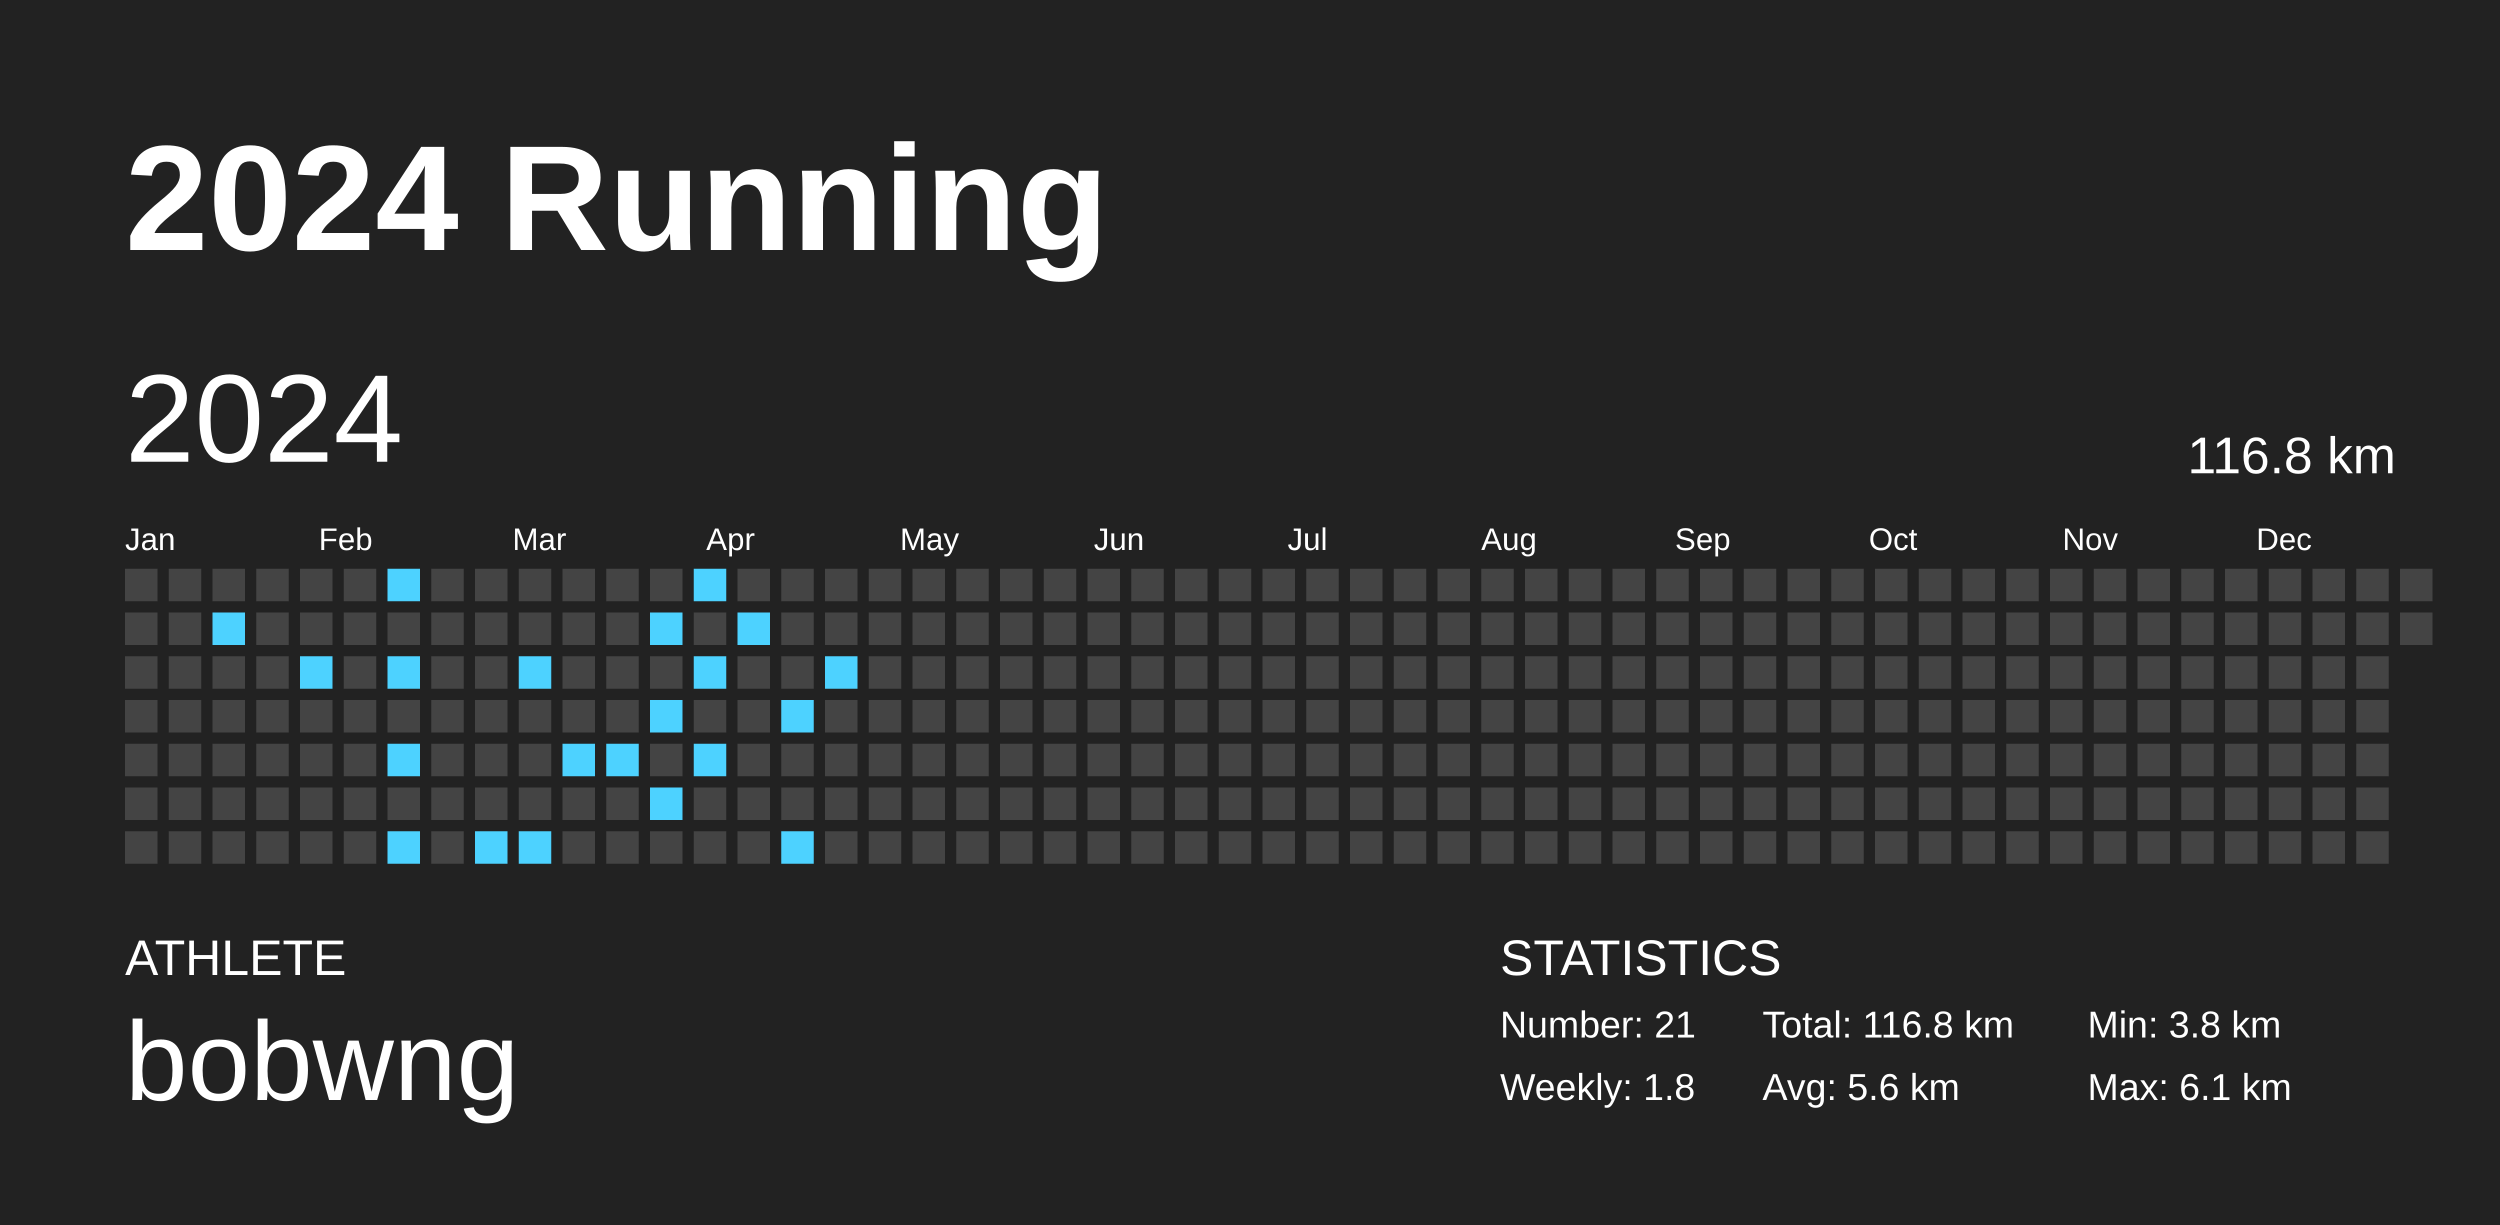
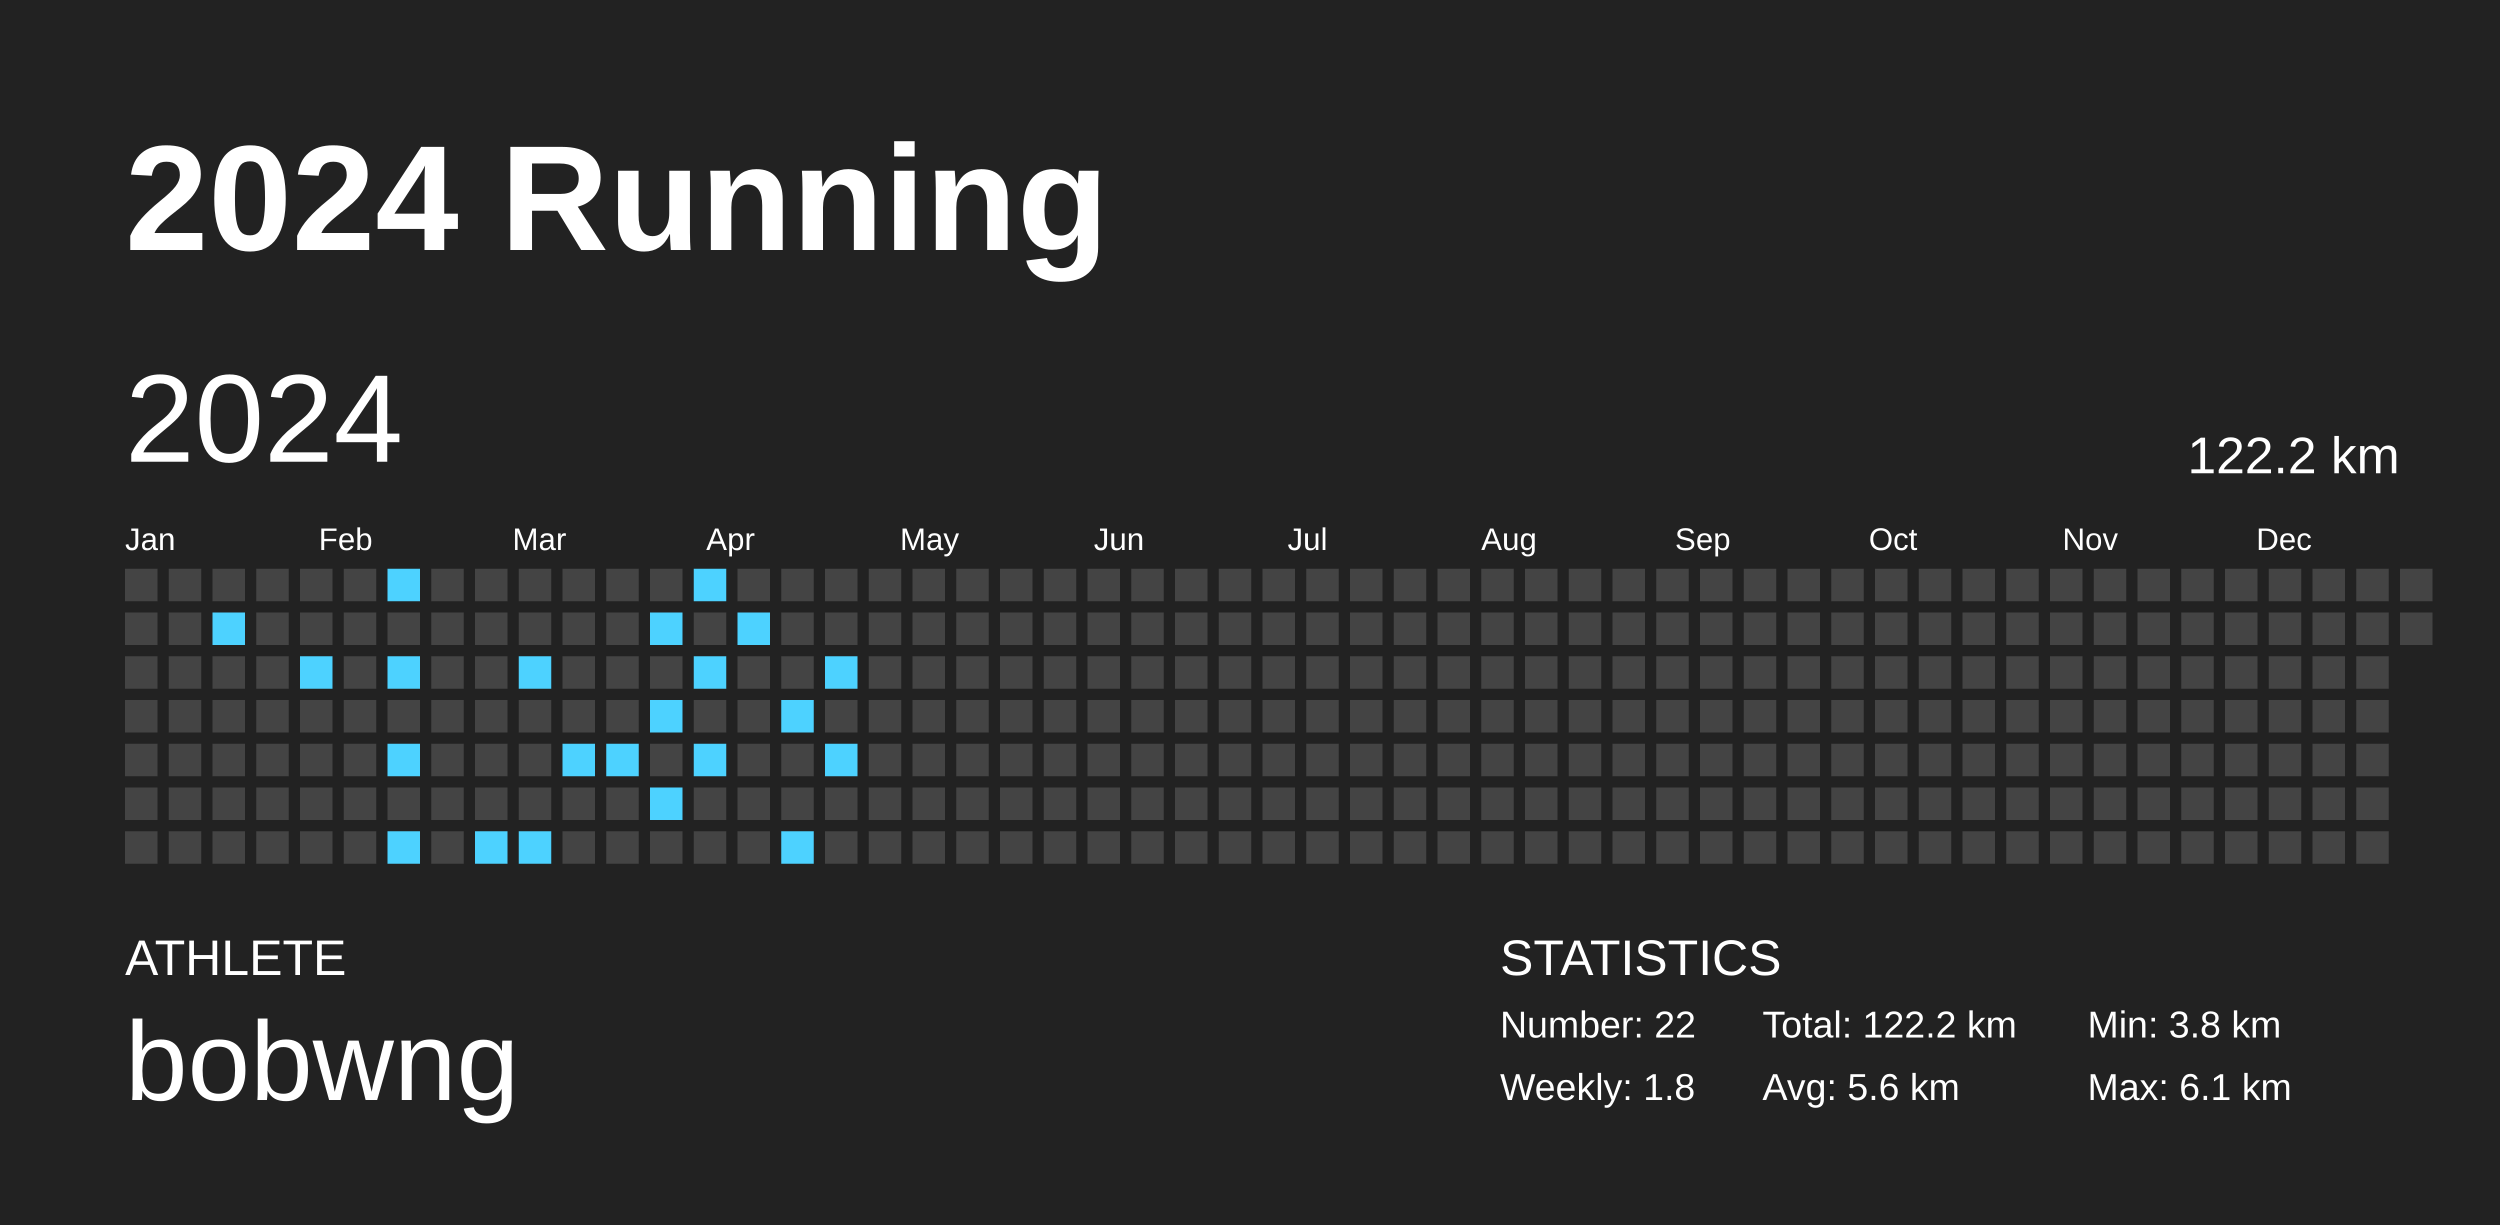
<svg xmlns="http://www.w3.org/2000/svg" baseProfile="full" height="98mm" version="1.1" viewBox="0,0,200,98" width="200mm">
  <defs />
  <rect fill="#222222" height="98" width="200" x="0" y="0" />
  <text fill="#FFFFFF" style="font-size:12px; font-family:Arial; font-weight:bold;" x="10" y="20">2024 Running</text>
  <text fill="#FFFFFF" style="font-size:4px; font-family:Arial" x="10" y="78">ATHLETE</text>
  <text fill="#FFFFFF" style="font-size:9px; font-family:Arial" x="10" y="88">bobwng</text>
  <text fill="#FFFFFF" style="font-size:4px; font-family:Arial" x="120" y="78">STATISTICS</text>
-   <text fill="#FFFFFF" style="font-size:3px; font-family:Arial" x="120" y="83">Number: 21</text>
+   <text fill="#FFFFFF" style="font-size:3px; font-family:Arial" x="120" y="83">Number: 22</text>
  <text fill="#FFFFFF" style="font-size:3px; font-family:Arial" x="120" y="88">Weekly: 1.8</text>
-   <text fill="#FFFFFF" style="font-size:3px; font-family:Arial" x="141" y="83">Total: 116.8 km</text>
+   <text fill="#FFFFFF" style="font-size:3px; font-family:Arial" x="141" y="83">Total: 122.2 km</text>
  <text fill="#FFFFFF" style="font-size:3px; font-family:Arial" x="141" y="88">Avg: 5.6 km</text>
  <text fill="#FFFFFF" style="font-size:3px; font-family:Arial" x="167" y="83">Min: 3.8 km</text>
  <text fill="#FFFFFF" style="font-size:3px; font-family:Arial" x="167" y="88">Max: 6.1 km</text>
  <text dominant-baseline="hanging" fill="#FFFFFF" style="font-size:10.0px; font-family:Arial;" x="10" y="30">2024</text>
-   <text dominant-baseline="hanging" fill="#FFFFFF" style="font-size:4.125px; font-family:Arial;" x="175" y="35">116.8 km</text>
+   <text dominant-baseline="hanging" fill="#FFFFFF" style="font-size:4.125px; font-family:Arial;" x="175" y="35">122.2 km</text>
  <text fill="#FFFFFF" style="font-size:2.5px; font-family:Arial" x="10.0" y="44">Jan</text>
  <text fill="#FFFFFF" style="font-size:2.5px; font-family:Arial" x="25.5" y="44">Feb</text>
  <text fill="#FFFFFF" style="font-size:2.5px; font-family:Arial" x="41.0" y="44">Mar</text>
  <text fill="#FFFFFF" style="font-size:2.5px; font-family:Arial" x="56.5" y="44">Apr</text>
  <text fill="#FFFFFF" style="font-size:2.5px; font-family:Arial" x="72.0" y="44">May</text>
  <text fill="#FFFFFF" style="font-size:2.5px; font-family:Arial" x="87.5" y="44">Jun</text>
  <text fill="#FFFFFF" style="font-size:2.5px; font-family:Arial" x="103.0" y="44">Jul</text>
  <text fill="#FFFFFF" style="font-size:2.5px; font-family:Arial" x="118.5" y="44">Aug</text>
  <text fill="#FFFFFF" style="font-size:2.5px; font-family:Arial" x="134.0" y="44">Sep</text>
  <text fill="#FFFFFF" style="font-size:2.5px; font-family:Arial" x="149.5" y="44">Oct</text>
  <text fill="#FFFFFF" style="font-size:2.5px; font-family:Arial" x="165.0" y="44">Nov</text>
  <text fill="#FFFFFF" style="font-size:2.5px; font-family:Arial" x="180.5" y="44">Dec</text>
  <rect fill="#444444" height="2.6" width="2.6" x="10.0" y="45.5" />
  <rect fill="#444444" height="2.6" width="2.6" x="10.0" y="49.0" />
  <rect fill="#444444" height="2.6" width="2.6" x="10.0" y="52.5" />
  <rect fill="#444444" height="2.6" width="2.6" x="10.0" y="56.0" />
  <rect fill="#444444" height="2.6" width="2.6" x="10.0" y="59.5" />
  <rect fill="#444444" height="2.6" width="2.6" x="10.0" y="63.0" />
  <rect fill="#444444" height="2.6" width="2.6" x="10.0" y="66.5" />
  <rect fill="#444444" height="2.6" width="2.6" x="13.5" y="45.5" />
  <rect fill="#444444" height="2.6" width="2.6" x="13.5" y="49.0" />
  <rect fill="#444444" height="2.6" width="2.6" x="13.5" y="52.5" />
  <rect fill="#444444" height="2.6" width="2.6" x="13.5" y="56.0" />
  <rect fill="#444444" height="2.6" width="2.6" x="13.5" y="59.5" />
  <rect fill="#444444" height="2.6" width="2.6" x="13.5" y="63.0" />
  <rect fill="#444444" height="2.6" width="2.6" x="13.5" y="66.5" />
  <rect fill="#444444" height="2.6" width="2.6" x="17.0" y="45.5" />
  <rect fill="#4dd2ff" height="2.6" width="2.6" x="17.0" y="49.0" />
  <rect fill="#444444" height="2.6" width="2.6" x="17.0" y="52.5" />
  <rect fill="#444444" height="2.6" width="2.6" x="17.0" y="56.0" />
  <rect fill="#444444" height="2.6" width="2.6" x="17.0" y="59.5" />
  <rect fill="#444444" height="2.6" width="2.6" x="17.0" y="63.0" />
  <rect fill="#444444" height="2.6" width="2.6" x="17.0" y="66.5" />
  <rect fill="#444444" height="2.6" width="2.6" x="20.5" y="45.5" />
  <rect fill="#444444" height="2.6" width="2.6" x="20.5" y="49.0" />
  <rect fill="#444444" height="2.6" width="2.6" x="20.5" y="52.5" />
  <rect fill="#444444" height="2.6" width="2.6" x="20.5" y="56.0" />
  <rect fill="#444444" height="2.6" width="2.6" x="20.5" y="59.5" />
  <rect fill="#444444" height="2.6" width="2.6" x="20.5" y="63.0" />
  <rect fill="#444444" height="2.6" width="2.6" x="20.5" y="66.5" />
  <rect fill="#444444" height="2.6" width="2.6" x="24.0" y="45.5" />
  <rect fill="#444444" height="2.6" width="2.6" x="24.0" y="49.0" />
  <rect fill="#4dd2ff" height="2.6" width="2.6" x="24.0" y="52.5" />
  <rect fill="#444444" height="2.6" width="2.6" x="24.0" y="56.0" />
  <rect fill="#444444" height="2.6" width="2.6" x="24.0" y="59.5" />
  <rect fill="#444444" height="2.6" width="2.6" x="24.0" y="63.0" />
  <rect fill="#444444" height="2.6" width="2.6" x="24.0" y="66.5" />
  <rect fill="#444444" height="2.6" width="2.6" x="27.5" y="45.5" />
  <rect fill="#444444" height="2.6" width="2.6" x="27.5" y="49.0" />
  <rect fill="#444444" height="2.6" width="2.6" x="27.5" y="52.5" />
  <rect fill="#444444" height="2.6" width="2.6" x="27.5" y="56.0" />
  <rect fill="#444444" height="2.6" width="2.6" x="27.5" y="59.5" />
  <rect fill="#444444" height="2.6" width="2.6" x="27.5" y="63.0" />
  <rect fill="#444444" height="2.6" width="2.6" x="27.5" y="66.5" />
  <rect fill="#4dd2ff" height="2.6" width="2.6" x="31.0" y="45.5" />
  <rect fill="#444444" height="2.6" width="2.6" x="31.0" y="49.0" />
  <rect fill="#4dd2ff" height="2.6" width="2.6" x="31.0" y="52.5" />
  <rect fill="#444444" height="2.6" width="2.6" x="31.0" y="56.0" />
  <rect fill="#4dd2ff" height="2.6" width="2.6" x="31.0" y="59.5" />
  <rect fill="#444444" height="2.6" width="2.6" x="31.0" y="63.0" />
  <rect fill="#4dd2ff" height="2.6" width="2.6" x="31.0" y="66.5" />
  <rect fill="#444444" height="2.6" width="2.6" x="34.5" y="45.5" />
  <rect fill="#444444" height="2.6" width="2.6" x="34.5" y="49.0" />
  <rect fill="#444444" height="2.6" width="2.6" x="34.5" y="52.5" />
  <rect fill="#444444" height="2.6" width="2.6" x="34.5" y="56.0" />
  <rect fill="#444444" height="2.6" width="2.6" x="34.5" y="59.5" />
  <rect fill="#444444" height="2.6" width="2.6" x="34.5" y="63.0" />
  <rect fill="#444444" height="2.6" width="2.6" x="34.5" y="66.5" />
  <rect fill="#444444" height="2.6" width="2.6" x="38.0" y="45.5" />
  <rect fill="#444444" height="2.6" width="2.6" x="38.0" y="49.0" />
  <rect fill="#444444" height="2.6" width="2.6" x="38.0" y="52.5" />
  <rect fill="#444444" height="2.6" width="2.6" x="38.0" y="56.0" />
  <rect fill="#444444" height="2.6" width="2.6" x="38.0" y="59.5" />
  <rect fill="#444444" height="2.6" width="2.6" x="38.0" y="63.0" />
  <rect fill="#4dd2ff" height="2.6" width="2.6" x="38.0" y="66.5" />
  <rect fill="#444444" height="2.6" width="2.6" x="41.5" y="45.5" />
  <rect fill="#444444" height="2.6" width="2.6" x="41.5" y="49.0" />
  <rect fill="#4dd2ff" height="2.6" width="2.6" x="41.5" y="52.5" />
  <rect fill="#444444" height="2.6" width="2.6" x="41.5" y="56.0" />
  <rect fill="#444444" height="2.6" width="2.6" x="41.5" y="59.5" />
  <rect fill="#444444" height="2.6" width="2.6" x="41.5" y="63.0" />
  <rect fill="#4dd2ff" height="2.6" width="2.6" x="41.5" y="66.5" />
  <rect fill="#444444" height="2.6" width="2.6" x="45.0" y="45.5" />
  <rect fill="#444444" height="2.6" width="2.6" x="45.0" y="49.0" />
  <rect fill="#444444" height="2.6" width="2.6" x="45.0" y="52.5" />
  <rect fill="#444444" height="2.6" width="2.6" x="45.0" y="56.0" />
  <rect fill="#4dd2ff" height="2.6" width="2.6" x="45.0" y="59.5" />
  <rect fill="#444444" height="2.6" width="2.6" x="45.0" y="63.0" />
  <rect fill="#444444" height="2.6" width="2.6" x="45.0" y="66.5" />
  <rect fill="#444444" height="2.6" width="2.6" x="48.5" y="45.5" />
  <rect fill="#444444" height="2.6" width="2.6" x="48.5" y="49.0" />
  <rect fill="#444444" height="2.6" width="2.6" x="48.5" y="52.5" />
  <rect fill="#444444" height="2.6" width="2.6" x="48.5" y="56.0" />
  <rect fill="#4dd2ff" height="2.6" width="2.6" x="48.5" y="59.5" />
  <rect fill="#444444" height="2.6" width="2.6" x="48.5" y="63.0" />
  <rect fill="#444444" height="2.6" width="2.6" x="48.5" y="66.5" />
  <rect fill="#444444" height="2.6" width="2.6" x="52.0" y="45.5" />
  <rect fill="#4dd2ff" height="2.6" width="2.6" x="52.0" y="49.0" />
  <rect fill="#444444" height="2.6" width="2.6" x="52.0" y="52.5" />
  <rect fill="#4dd2ff" height="2.6" width="2.6" x="52.0" y="56.0" />
  <rect fill="#444444" height="2.6" width="2.6" x="52.0" y="59.5" />
  <rect fill="#4dd2ff" height="2.6" width="2.6" x="52.0" y="63.0" />
  <rect fill="#444444" height="2.6" width="2.6" x="52.0" y="66.5" />
  <rect fill="#4dd2ff" height="2.6" width="2.6" x="55.5" y="45.5" />
  <rect fill="#444444" height="2.6" width="2.6" x="55.5" y="49.0" />
  <rect fill="#4dd2ff" height="2.6" width="2.6" x="55.5" y="52.5" />
  <rect fill="#444444" height="2.6" width="2.6" x="55.5" y="56.0" />
  <rect fill="#4dd2ff" height="2.6" width="2.6" x="55.5" y="59.5" />
  <rect fill="#444444" height="2.6" width="2.6" x="55.5" y="63.0" />
  <rect fill="#444444" height="2.6" width="2.6" x="55.5" y="66.5" />
  <rect fill="#444444" height="2.6" width="2.6" x="59.0" y="45.5" />
  <rect fill="#4dd2ff" height="2.6" width="2.6" x="59.0" y="49.0" />
  <rect fill="#444444" height="2.6" width="2.6" x="59.0" y="52.5" />
  <rect fill="#444444" height="2.6" width="2.6" x="59.0" y="56.0" />
  <rect fill="#444444" height="2.6" width="2.6" x="59.0" y="59.5" />
  <rect fill="#444444" height="2.6" width="2.6" x="59.0" y="63.0" />
  <rect fill="#444444" height="2.6" width="2.6" x="59.0" y="66.5" />
  <rect fill="#444444" height="2.6" width="2.6" x="62.5" y="45.5" />
  <rect fill="#444444" height="2.6" width="2.6" x="62.5" y="49.0" />
  <rect fill="#444444" height="2.6" width="2.6" x="62.5" y="52.5" />
  <rect fill="#4dd2ff" height="2.6" width="2.6" x="62.5" y="56.0" />
  <rect fill="#444444" height="2.6" width="2.6" x="62.5" y="59.5" />
  <rect fill="#444444" height="2.6" width="2.6" x="62.5" y="63.0" />
  <rect fill="#4dd2ff" height="2.6" width="2.6" x="62.5" y="66.5" />
  <rect fill="#444444" height="2.6" width="2.6" x="66.0" y="45.5" />
  <rect fill="#444444" height="2.6" width="2.6" x="66.0" y="49.0" />
  <rect fill="#4dd2ff" height="2.6" width="2.6" x="66.0" y="52.5" />
  <rect fill="#444444" height="2.6" width="2.6" x="66.0" y="56.0" />
-   <rect fill="#444444" height="2.6" width="2.6" x="66.0" y="59.5" />
+   <rect fill="#4dd2ff" height="2.6" width="2.6" x="66.0" y="59.5" />
  <rect fill="#444444" height="2.6" width="2.6" x="66.0" y="63.0" />
  <rect fill="#444444" height="2.6" width="2.6" x="66.0" y="66.5" />
  <rect fill="#444444" height="2.6" width="2.6" x="69.5" y="45.5" />
  <rect fill="#444444" height="2.6" width="2.6" x="69.5" y="49.0" />
  <rect fill="#444444" height="2.6" width="2.6" x="69.5" y="52.5" />
  <rect fill="#444444" height="2.6" width="2.6" x="69.5" y="56.0" />
  <rect fill="#444444" height="2.6" width="2.6" x="69.5" y="59.5" />
  <rect fill="#444444" height="2.6" width="2.6" x="69.5" y="63.0" />
  <rect fill="#444444" height="2.6" width="2.6" x="69.5" y="66.5" />
  <rect fill="#444444" height="2.6" width="2.6" x="73.0" y="45.5" />
  <rect fill="#444444" height="2.6" width="2.6" x="73.0" y="49.0" />
  <rect fill="#444444" height="2.6" width="2.6" x="73.0" y="52.5" />
  <rect fill="#444444" height="2.6" width="2.6" x="73.0" y="56.0" />
  <rect fill="#444444" height="2.6" width="2.6" x="73.0" y="59.5" />
  <rect fill="#444444" height="2.6" width="2.6" x="73.0" y="63.0" />
  <rect fill="#444444" height="2.6" width="2.6" x="73.0" y="66.5" />
  <rect fill="#444444" height="2.6" width="2.6" x="76.5" y="45.5" />
  <rect fill="#444444" height="2.6" width="2.6" x="76.5" y="49.0" />
  <rect fill="#444444" height="2.6" width="2.6" x="76.5" y="52.5" />
  <rect fill="#444444" height="2.6" width="2.6" x="76.5" y="56.0" />
  <rect fill="#444444" height="2.6" width="2.6" x="76.5" y="59.5" />
  <rect fill="#444444" height="2.6" width="2.6" x="76.5" y="63.0" />
  <rect fill="#444444" height="2.6" width="2.6" x="76.5" y="66.5" />
  <rect fill="#444444" height="2.6" width="2.6" x="80.0" y="45.5" />
  <rect fill="#444444" height="2.6" width="2.6" x="80.0" y="49.0" />
  <rect fill="#444444" height="2.6" width="2.6" x="80.0" y="52.5" />
  <rect fill="#444444" height="2.6" width="2.6" x="80.0" y="56.0" />
  <rect fill="#444444" height="2.6" width="2.6" x="80.0" y="59.5" />
  <rect fill="#444444" height="2.6" width="2.6" x="80.0" y="63.0" />
  <rect fill="#444444" height="2.6" width="2.6" x="80.0" y="66.5" />
  <rect fill="#444444" height="2.6" width="2.6" x="83.5" y="45.5" />
  <rect fill="#444444" height="2.6" width="2.6" x="83.5" y="49.0" />
  <rect fill="#444444" height="2.6" width="2.6" x="83.5" y="52.5" />
  <rect fill="#444444" height="2.6" width="2.6" x="83.5" y="56.0" />
  <rect fill="#444444" height="2.6" width="2.6" x="83.5" y="59.5" />
  <rect fill="#444444" height="2.6" width="2.6" x="83.5" y="63.0" />
  <rect fill="#444444" height="2.6" width="2.6" x="83.5" y="66.5" />
  <rect fill="#444444" height="2.6" width="2.6" x="87.0" y="45.5" />
  <rect fill="#444444" height="2.6" width="2.6" x="87.0" y="49.0" />
  <rect fill="#444444" height="2.6" width="2.6" x="87.0" y="52.5" />
  <rect fill="#444444" height="2.6" width="2.6" x="87.0" y="56.0" />
  <rect fill="#444444" height="2.6" width="2.6" x="87.0" y="59.5" />
  <rect fill="#444444" height="2.6" width="2.6" x="87.0" y="63.0" />
  <rect fill="#444444" height="2.6" width="2.6" x="87.0" y="66.5" />
  <rect fill="#444444" height="2.6" width="2.6" x="90.5" y="45.5" />
  <rect fill="#444444" height="2.6" width="2.6" x="90.5" y="49.0" />
  <rect fill="#444444" height="2.6" width="2.6" x="90.5" y="52.5" />
  <rect fill="#444444" height="2.6" width="2.6" x="90.5" y="56.0" />
  <rect fill="#444444" height="2.6" width="2.6" x="90.5" y="59.5" />
  <rect fill="#444444" height="2.6" width="2.6" x="90.5" y="63.0" />
  <rect fill="#444444" height="2.6" width="2.6" x="90.5" y="66.5" />
  <rect fill="#444444" height="2.6" width="2.6" x="94.0" y="45.5" />
  <rect fill="#444444" height="2.6" width="2.6" x="94.0" y="49.0" />
  <rect fill="#444444" height="2.6" width="2.6" x="94.0" y="52.5" />
  <rect fill="#444444" height="2.6" width="2.6" x="94.0" y="56.0" />
  <rect fill="#444444" height="2.6" width="2.6" x="94.0" y="59.5" />
  <rect fill="#444444" height="2.6" width="2.6" x="94.0" y="63.0" />
  <rect fill="#444444" height="2.6" width="2.6" x="94.0" y="66.5" />
  <rect fill="#444444" height="2.6" width="2.6" x="97.5" y="45.5" />
  <rect fill="#444444" height="2.6" width="2.6" x="97.5" y="49.0" />
  <rect fill="#444444" height="2.6" width="2.6" x="97.5" y="52.5" />
  <rect fill="#444444" height="2.6" width="2.6" x="97.5" y="56.0" />
  <rect fill="#444444" height="2.6" width="2.6" x="97.5" y="59.5" />
  <rect fill="#444444" height="2.6" width="2.6" x="97.5" y="63.0" />
  <rect fill="#444444" height="2.6" width="2.6" x="97.5" y="66.5" />
  <rect fill="#444444" height="2.6" width="2.6" x="101.0" y="45.5" />
  <rect fill="#444444" height="2.6" width="2.6" x="101.0" y="49.0" />
  <rect fill="#444444" height="2.6" width="2.6" x="101.0" y="52.5" />
  <rect fill="#444444" height="2.6" width="2.6" x="101.0" y="56.0" />
  <rect fill="#444444" height="2.6" width="2.6" x="101.0" y="59.5" />
  <rect fill="#444444" height="2.6" width="2.6" x="101.0" y="63.0" />
  <rect fill="#444444" height="2.6" width="2.6" x="101.0" y="66.5" />
  <rect fill="#444444" height="2.6" width="2.6" x="104.5" y="45.5" />
  <rect fill="#444444" height="2.6" width="2.6" x="104.5" y="49.0" />
  <rect fill="#444444" height="2.6" width="2.6" x="104.5" y="52.5" />
  <rect fill="#444444" height="2.6" width="2.6" x="104.5" y="56.0" />
  <rect fill="#444444" height="2.6" width="2.6" x="104.5" y="59.5" />
  <rect fill="#444444" height="2.6" width="2.6" x="104.5" y="63.0" />
  <rect fill="#444444" height="2.6" width="2.6" x="104.5" y="66.5" />
  <rect fill="#444444" height="2.6" width="2.6" x="108.0" y="45.5" />
  <rect fill="#444444" height="2.6" width="2.6" x="108.0" y="49.0" />
  <rect fill="#444444" height="2.6" width="2.6" x="108.0" y="52.5" />
  <rect fill="#444444" height="2.6" width="2.6" x="108.0" y="56.0" />
  <rect fill="#444444" height="2.6" width="2.6" x="108.0" y="59.5" />
  <rect fill="#444444" height="2.6" width="2.6" x="108.0" y="63.0" />
  <rect fill="#444444" height="2.6" width="2.6" x="108.0" y="66.5" />
  <rect fill="#444444" height="2.6" width="2.6" x="111.5" y="45.5" />
  <rect fill="#444444" height="2.6" width="2.6" x="111.5" y="49.0" />
  <rect fill="#444444" height="2.6" width="2.6" x="111.5" y="52.5" />
  <rect fill="#444444" height="2.6" width="2.6" x="111.5" y="56.0" />
  <rect fill="#444444" height="2.6" width="2.6" x="111.5" y="59.5" />
  <rect fill="#444444" height="2.6" width="2.6" x="111.5" y="63.0" />
  <rect fill="#444444" height="2.6" width="2.6" x="111.5" y="66.5" />
  <rect fill="#444444" height="2.6" width="2.6" x="115.0" y="45.5" />
  <rect fill="#444444" height="2.6" width="2.6" x="115.0" y="49.0" />
  <rect fill="#444444" height="2.6" width="2.6" x="115.0" y="52.5" />
  <rect fill="#444444" height="2.6" width="2.6" x="115.0" y="56.0" />
  <rect fill="#444444" height="2.6" width="2.6" x="115.0" y="59.5" />
  <rect fill="#444444" height="2.6" width="2.6" x="115.0" y="63.0" />
  <rect fill="#444444" height="2.6" width="2.6" x="115.0" y="66.5" />
  <rect fill="#444444" height="2.6" width="2.6" x="118.5" y="45.5" />
  <rect fill="#444444" height="2.6" width="2.6" x="118.5" y="49.0" />
  <rect fill="#444444" height="2.6" width="2.6" x="118.5" y="52.5" />
  <rect fill="#444444" height="2.6" width="2.6" x="118.5" y="56.0" />
  <rect fill="#444444" height="2.6" width="2.6" x="118.5" y="59.5" />
  <rect fill="#444444" height="2.6" width="2.6" x="118.5" y="63.0" />
  <rect fill="#444444" height="2.6" width="2.6" x="118.5" y="66.5" />
  <rect fill="#444444" height="2.6" width="2.6" x="122.0" y="45.5" />
  <rect fill="#444444" height="2.6" width="2.6" x="122.0" y="49.0" />
  <rect fill="#444444" height="2.6" width="2.6" x="122.0" y="52.5" />
  <rect fill="#444444" height="2.6" width="2.6" x="122.0" y="56.0" />
  <rect fill="#444444" height="2.6" width="2.6" x="122.0" y="59.5" />
  <rect fill="#444444" height="2.6" width="2.6" x="122.0" y="63.0" />
  <rect fill="#444444" height="2.6" width="2.6" x="122.0" y="66.5" />
  <rect fill="#444444" height="2.6" width="2.6" x="125.5" y="45.5" />
  <rect fill="#444444" height="2.6" width="2.6" x="125.5" y="49.0" />
  <rect fill="#444444" height="2.6" width="2.6" x="125.5" y="52.5" />
  <rect fill="#444444" height="2.6" width="2.6" x="125.5" y="56.0" />
  <rect fill="#444444" height="2.6" width="2.6" x="125.5" y="59.5" />
  <rect fill="#444444" height="2.6" width="2.6" x="125.5" y="63.0" />
  <rect fill="#444444" height="2.6" width="2.6" x="125.5" y="66.5" />
  <rect fill="#444444" height="2.6" width="2.6" x="129.0" y="45.5" />
  <rect fill="#444444" height="2.6" width="2.6" x="129.0" y="49.0" />
  <rect fill="#444444" height="2.6" width="2.6" x="129.0" y="52.5" />
  <rect fill="#444444" height="2.6" width="2.6" x="129.0" y="56.0" />
  <rect fill="#444444" height="2.6" width="2.6" x="129.0" y="59.5" />
  <rect fill="#444444" height="2.6" width="2.6" x="129.0" y="63.0" />
  <rect fill="#444444" height="2.6" width="2.6" x="129.0" y="66.5" />
  <rect fill="#444444" height="2.6" width="2.6" x="132.5" y="45.5" />
  <rect fill="#444444" height="2.6" width="2.6" x="132.5" y="49.0" />
  <rect fill="#444444" height="2.6" width="2.6" x="132.5" y="52.5" />
  <rect fill="#444444" height="2.6" width="2.6" x="132.5" y="56.0" />
  <rect fill="#444444" height="2.6" width="2.6" x="132.5" y="59.5" />
  <rect fill="#444444" height="2.6" width="2.6" x="132.5" y="63.0" />
  <rect fill="#444444" height="2.6" width="2.6" x="132.5" y="66.5" />
  <rect fill="#444444" height="2.6" width="2.6" x="136.0" y="45.5" />
  <rect fill="#444444" height="2.6" width="2.6" x="136.0" y="49.0" />
  <rect fill="#444444" height="2.6" width="2.6" x="136.0" y="52.5" />
  <rect fill="#444444" height="2.6" width="2.6" x="136.0" y="56.0" />
  <rect fill="#444444" height="2.6" width="2.6" x="136.0" y="59.5" />
  <rect fill="#444444" height="2.6" width="2.6" x="136.0" y="63.0" />
  <rect fill="#444444" height="2.6" width="2.6" x="136.0" y="66.5" />
  <rect fill="#444444" height="2.6" width="2.6" x="139.5" y="45.5" />
  <rect fill="#444444" height="2.6" width="2.6" x="139.5" y="49.0" />
  <rect fill="#444444" height="2.6" width="2.6" x="139.5" y="52.5" />
  <rect fill="#444444" height="2.6" width="2.6" x="139.5" y="56.0" />
  <rect fill="#444444" height="2.6" width="2.6" x="139.5" y="59.5" />
  <rect fill="#444444" height="2.6" width="2.6" x="139.5" y="63.0" />
  <rect fill="#444444" height="2.6" width="2.6" x="139.5" y="66.5" />
  <rect fill="#444444" height="2.6" width="2.6" x="143.0" y="45.5" />
  <rect fill="#444444" height="2.6" width="2.6" x="143.0" y="49.0" />
  <rect fill="#444444" height="2.6" width="2.6" x="143.0" y="52.5" />
  <rect fill="#444444" height="2.6" width="2.6" x="143.0" y="56.0" />
  <rect fill="#444444" height="2.6" width="2.6" x="143.0" y="59.5" />
  <rect fill="#444444" height="2.6" width="2.6" x="143.0" y="63.0" />
  <rect fill="#444444" height="2.6" width="2.6" x="143.0" y="66.5" />
  <rect fill="#444444" height="2.6" width="2.6" x="146.5" y="45.5" />
  <rect fill="#444444" height="2.6" width="2.6" x="146.5" y="49.0" />
  <rect fill="#444444" height="2.6" width="2.6" x="146.5" y="52.5" />
  <rect fill="#444444" height="2.6" width="2.6" x="146.5" y="56.0" />
  <rect fill="#444444" height="2.6" width="2.6" x="146.5" y="59.5" />
  <rect fill="#444444" height="2.6" width="2.6" x="146.5" y="63.0" />
  <rect fill="#444444" height="2.6" width="2.6" x="146.5" y="66.5" />
  <rect fill="#444444" height="2.6" width="2.6" x="150.0" y="45.5" />
  <rect fill="#444444" height="2.6" width="2.6" x="150.0" y="49.0" />
  <rect fill="#444444" height="2.6" width="2.6" x="150.0" y="52.5" />
  <rect fill="#444444" height="2.6" width="2.6" x="150.0" y="56.0" />
  <rect fill="#444444" height="2.6" width="2.6" x="150.0" y="59.5" />
  <rect fill="#444444" height="2.6" width="2.6" x="150.0" y="63.0" />
  <rect fill="#444444" height="2.6" width="2.6" x="150.0" y="66.5" />
  <rect fill="#444444" height="2.6" width="2.6" x="153.5" y="45.5" />
  <rect fill="#444444" height="2.6" width="2.6" x="153.5" y="49.0" />
  <rect fill="#444444" height="2.6" width="2.6" x="153.5" y="52.5" />
  <rect fill="#444444" height="2.6" width="2.6" x="153.5" y="56.0" />
  <rect fill="#444444" height="2.6" width="2.6" x="153.5" y="59.5" />
  <rect fill="#444444" height="2.6" width="2.6" x="153.5" y="63.0" />
  <rect fill="#444444" height="2.6" width="2.6" x="153.5" y="66.5" />
  <rect fill="#444444" height="2.6" width="2.6" x="157.0" y="45.5" />
  <rect fill="#444444" height="2.6" width="2.6" x="157.0" y="49.0" />
  <rect fill="#444444" height="2.6" width="2.6" x="157.0" y="52.5" />
  <rect fill="#444444" height="2.6" width="2.6" x="157.0" y="56.0" />
  <rect fill="#444444" height="2.6" width="2.6" x="157.0" y="59.5" />
  <rect fill="#444444" height="2.6" width="2.6" x="157.0" y="63.0" />
  <rect fill="#444444" height="2.6" width="2.6" x="157.0" y="66.5" />
  <rect fill="#444444" height="2.6" width="2.6" x="160.5" y="45.5" />
  <rect fill="#444444" height="2.6" width="2.6" x="160.5" y="49.0" />
  <rect fill="#444444" height="2.6" width="2.6" x="160.5" y="52.5" />
  <rect fill="#444444" height="2.6" width="2.6" x="160.5" y="56.0" />
  <rect fill="#444444" height="2.6" width="2.6" x="160.5" y="59.5" />
  <rect fill="#444444" height="2.6" width="2.6" x="160.5" y="63.0" />
  <rect fill="#444444" height="2.6" width="2.6" x="160.5" y="66.5" />
  <rect fill="#444444" height="2.6" width="2.6" x="164.0" y="45.5" />
  <rect fill="#444444" height="2.6" width="2.6" x="164.0" y="49.0" />
  <rect fill="#444444" height="2.6" width="2.6" x="164.0" y="52.5" />
  <rect fill="#444444" height="2.6" width="2.6" x="164.0" y="56.0" />
  <rect fill="#444444" height="2.6" width="2.6" x="164.0" y="59.5" />
  <rect fill="#444444" height="2.6" width="2.6" x="164.0" y="63.0" />
  <rect fill="#444444" height="2.6" width="2.6" x="164.0" y="66.5" />
  <rect fill="#444444" height="2.6" width="2.6" x="167.5" y="45.5" />
  <rect fill="#444444" height="2.6" width="2.6" x="167.5" y="49.0" />
  <rect fill="#444444" height="2.6" width="2.6" x="167.5" y="52.5" />
  <rect fill="#444444" height="2.6" width="2.6" x="167.5" y="56.0" />
  <rect fill="#444444" height="2.6" width="2.6" x="167.5" y="59.5" />
  <rect fill="#444444" height="2.6" width="2.6" x="167.5" y="63.0" />
  <rect fill="#444444" height="2.6" width="2.6" x="167.5" y="66.5" />
  <rect fill="#444444" height="2.6" width="2.6" x="171.0" y="45.5" />
  <rect fill="#444444" height="2.6" width="2.6" x="171.0" y="49.0" />
  <rect fill="#444444" height="2.6" width="2.6" x="171.0" y="52.5" />
  <rect fill="#444444" height="2.6" width="2.6" x="171.0" y="56.0" />
  <rect fill="#444444" height="2.6" width="2.6" x="171.0" y="59.5" />
  <rect fill="#444444" height="2.6" width="2.6" x="171.0" y="63.0" />
  <rect fill="#444444" height="2.6" width="2.6" x="171.0" y="66.5" />
  <rect fill="#444444" height="2.6" width="2.6" x="174.5" y="45.5" />
  <rect fill="#444444" height="2.6" width="2.6" x="174.5" y="49.0" />
  <rect fill="#444444" height="2.6" width="2.6" x="174.5" y="52.5" />
  <rect fill="#444444" height="2.6" width="2.6" x="174.5" y="56.0" />
  <rect fill="#444444" height="2.6" width="2.6" x="174.5" y="59.5" />
  <rect fill="#444444" height="2.6" width="2.6" x="174.5" y="63.0" />
  <rect fill="#444444" height="2.6" width="2.6" x="174.5" y="66.5" />
  <rect fill="#444444" height="2.6" width="2.6" x="178.0" y="45.5" />
  <rect fill="#444444" height="2.6" width="2.6" x="178.0" y="49.0" />
  <rect fill="#444444" height="2.6" width="2.6" x="178.0" y="52.5" />
  <rect fill="#444444" height="2.6" width="2.6" x="178.0" y="56.0" />
  <rect fill="#444444" height="2.6" width="2.6" x="178.0" y="59.5" />
  <rect fill="#444444" height="2.6" width="2.6" x="178.0" y="63.0" />
  <rect fill="#444444" height="2.6" width="2.6" x="178.0" y="66.5" />
  <rect fill="#444444" height="2.6" width="2.6" x="181.5" y="45.5" />
  <rect fill="#444444" height="2.6" width="2.6" x="181.5" y="49.0" />
  <rect fill="#444444" height="2.6" width="2.6" x="181.5" y="52.5" />
  <rect fill="#444444" height="2.6" width="2.6" x="181.5" y="56.0" />
  <rect fill="#444444" height="2.6" width="2.6" x="181.5" y="59.5" />
  <rect fill="#444444" height="2.6" width="2.6" x="181.5" y="63.0" />
  <rect fill="#444444" height="2.6" width="2.6" x="181.5" y="66.5" />
  <rect fill="#444444" height="2.6" width="2.6" x="185.0" y="45.5" />
  <rect fill="#444444" height="2.6" width="2.6" x="185.0" y="49.0" />
  <rect fill="#444444" height="2.6" width="2.6" x="185.0" y="52.5" />
  <rect fill="#444444" height="2.6" width="2.6" x="185.0" y="56.0" />
  <rect fill="#444444" height="2.6" width="2.6" x="185.0" y="59.5" />
  <rect fill="#444444" height="2.6" width="2.6" x="185.0" y="63.0" />
  <rect fill="#444444" height="2.6" width="2.6" x="185.0" y="66.5" />
  <rect fill="#444444" height="2.6" width="2.6" x="188.5" y="45.5" />
  <rect fill="#444444" height="2.6" width="2.6" x="188.5" y="49.0" />
  <rect fill="#444444" height="2.6" width="2.6" x="188.5" y="52.5" />
  <rect fill="#444444" height="2.6" width="2.6" x="188.5" y="56.0" />
  <rect fill="#444444" height="2.6" width="2.6" x="188.5" y="59.5" />
  <rect fill="#444444" height="2.6" width="2.6" x="188.5" y="63.0" />
  <rect fill="#444444" height="2.6" width="2.6" x="188.5" y="66.5" />
  <rect fill="#444444" height="2.6" width="2.6" x="192.0" y="45.5" />
  <rect fill="#444444" height="2.6" width="2.6" x="192.0" y="49.0" />
</svg>
